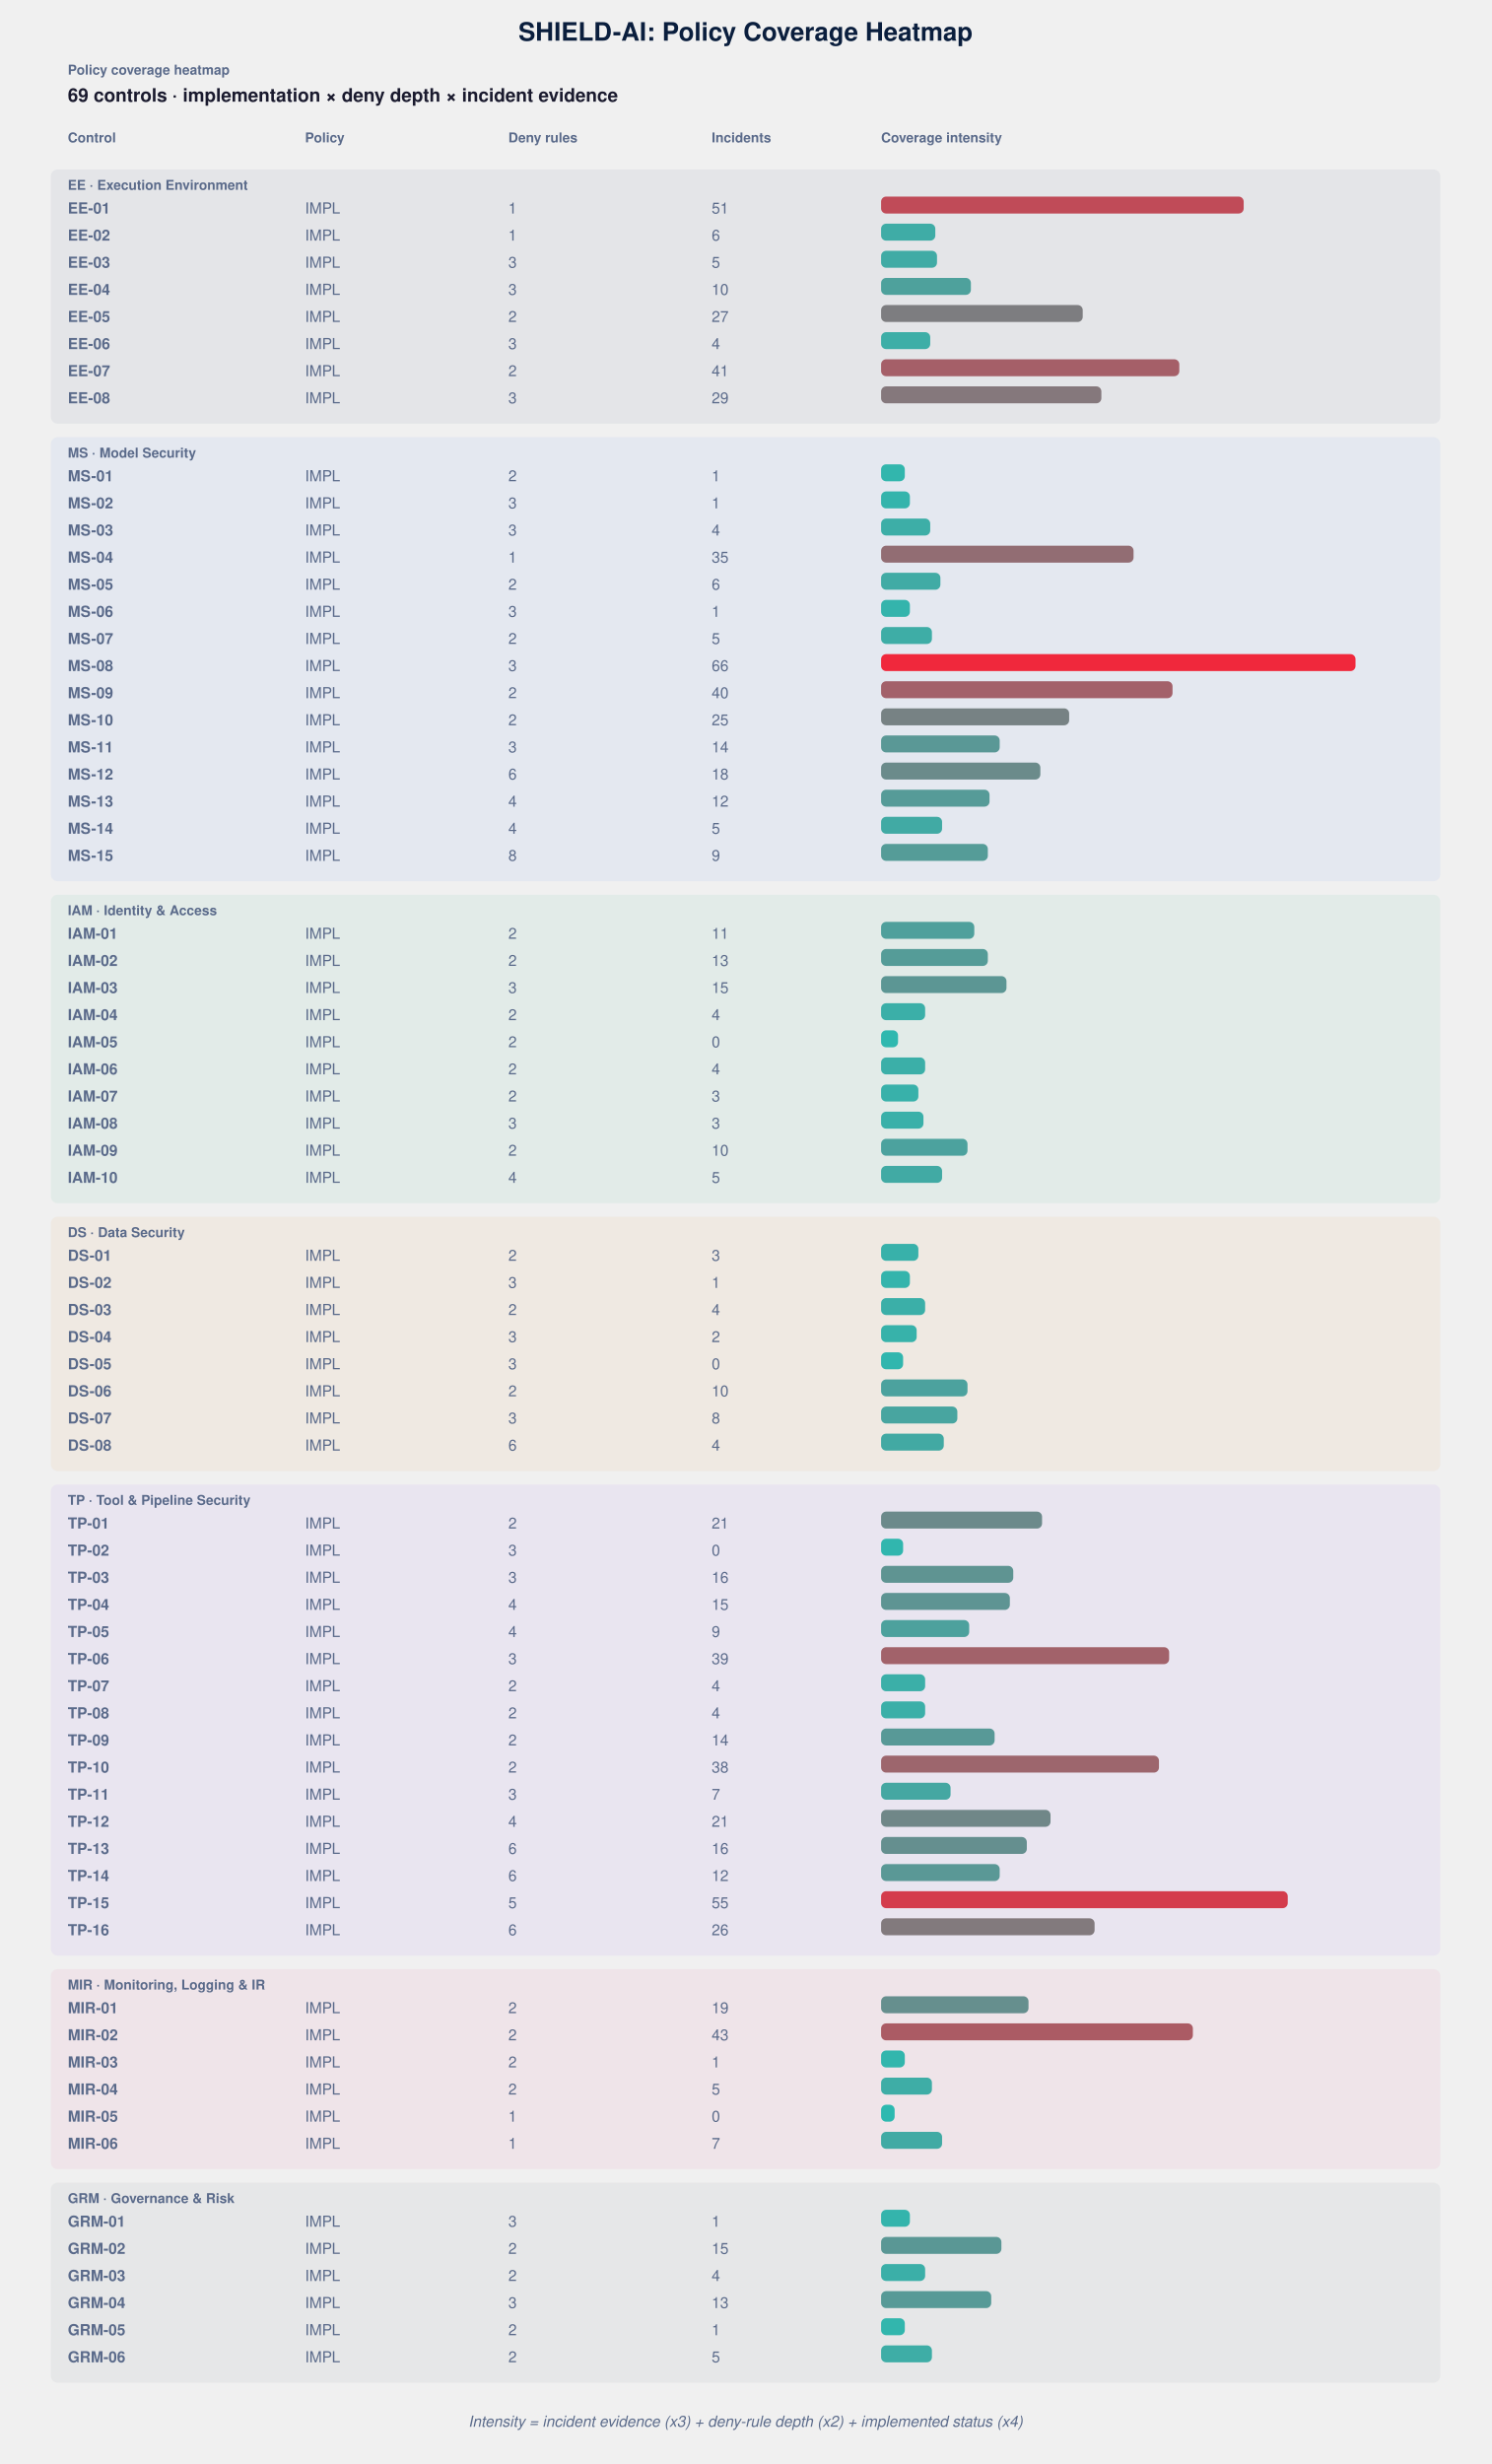
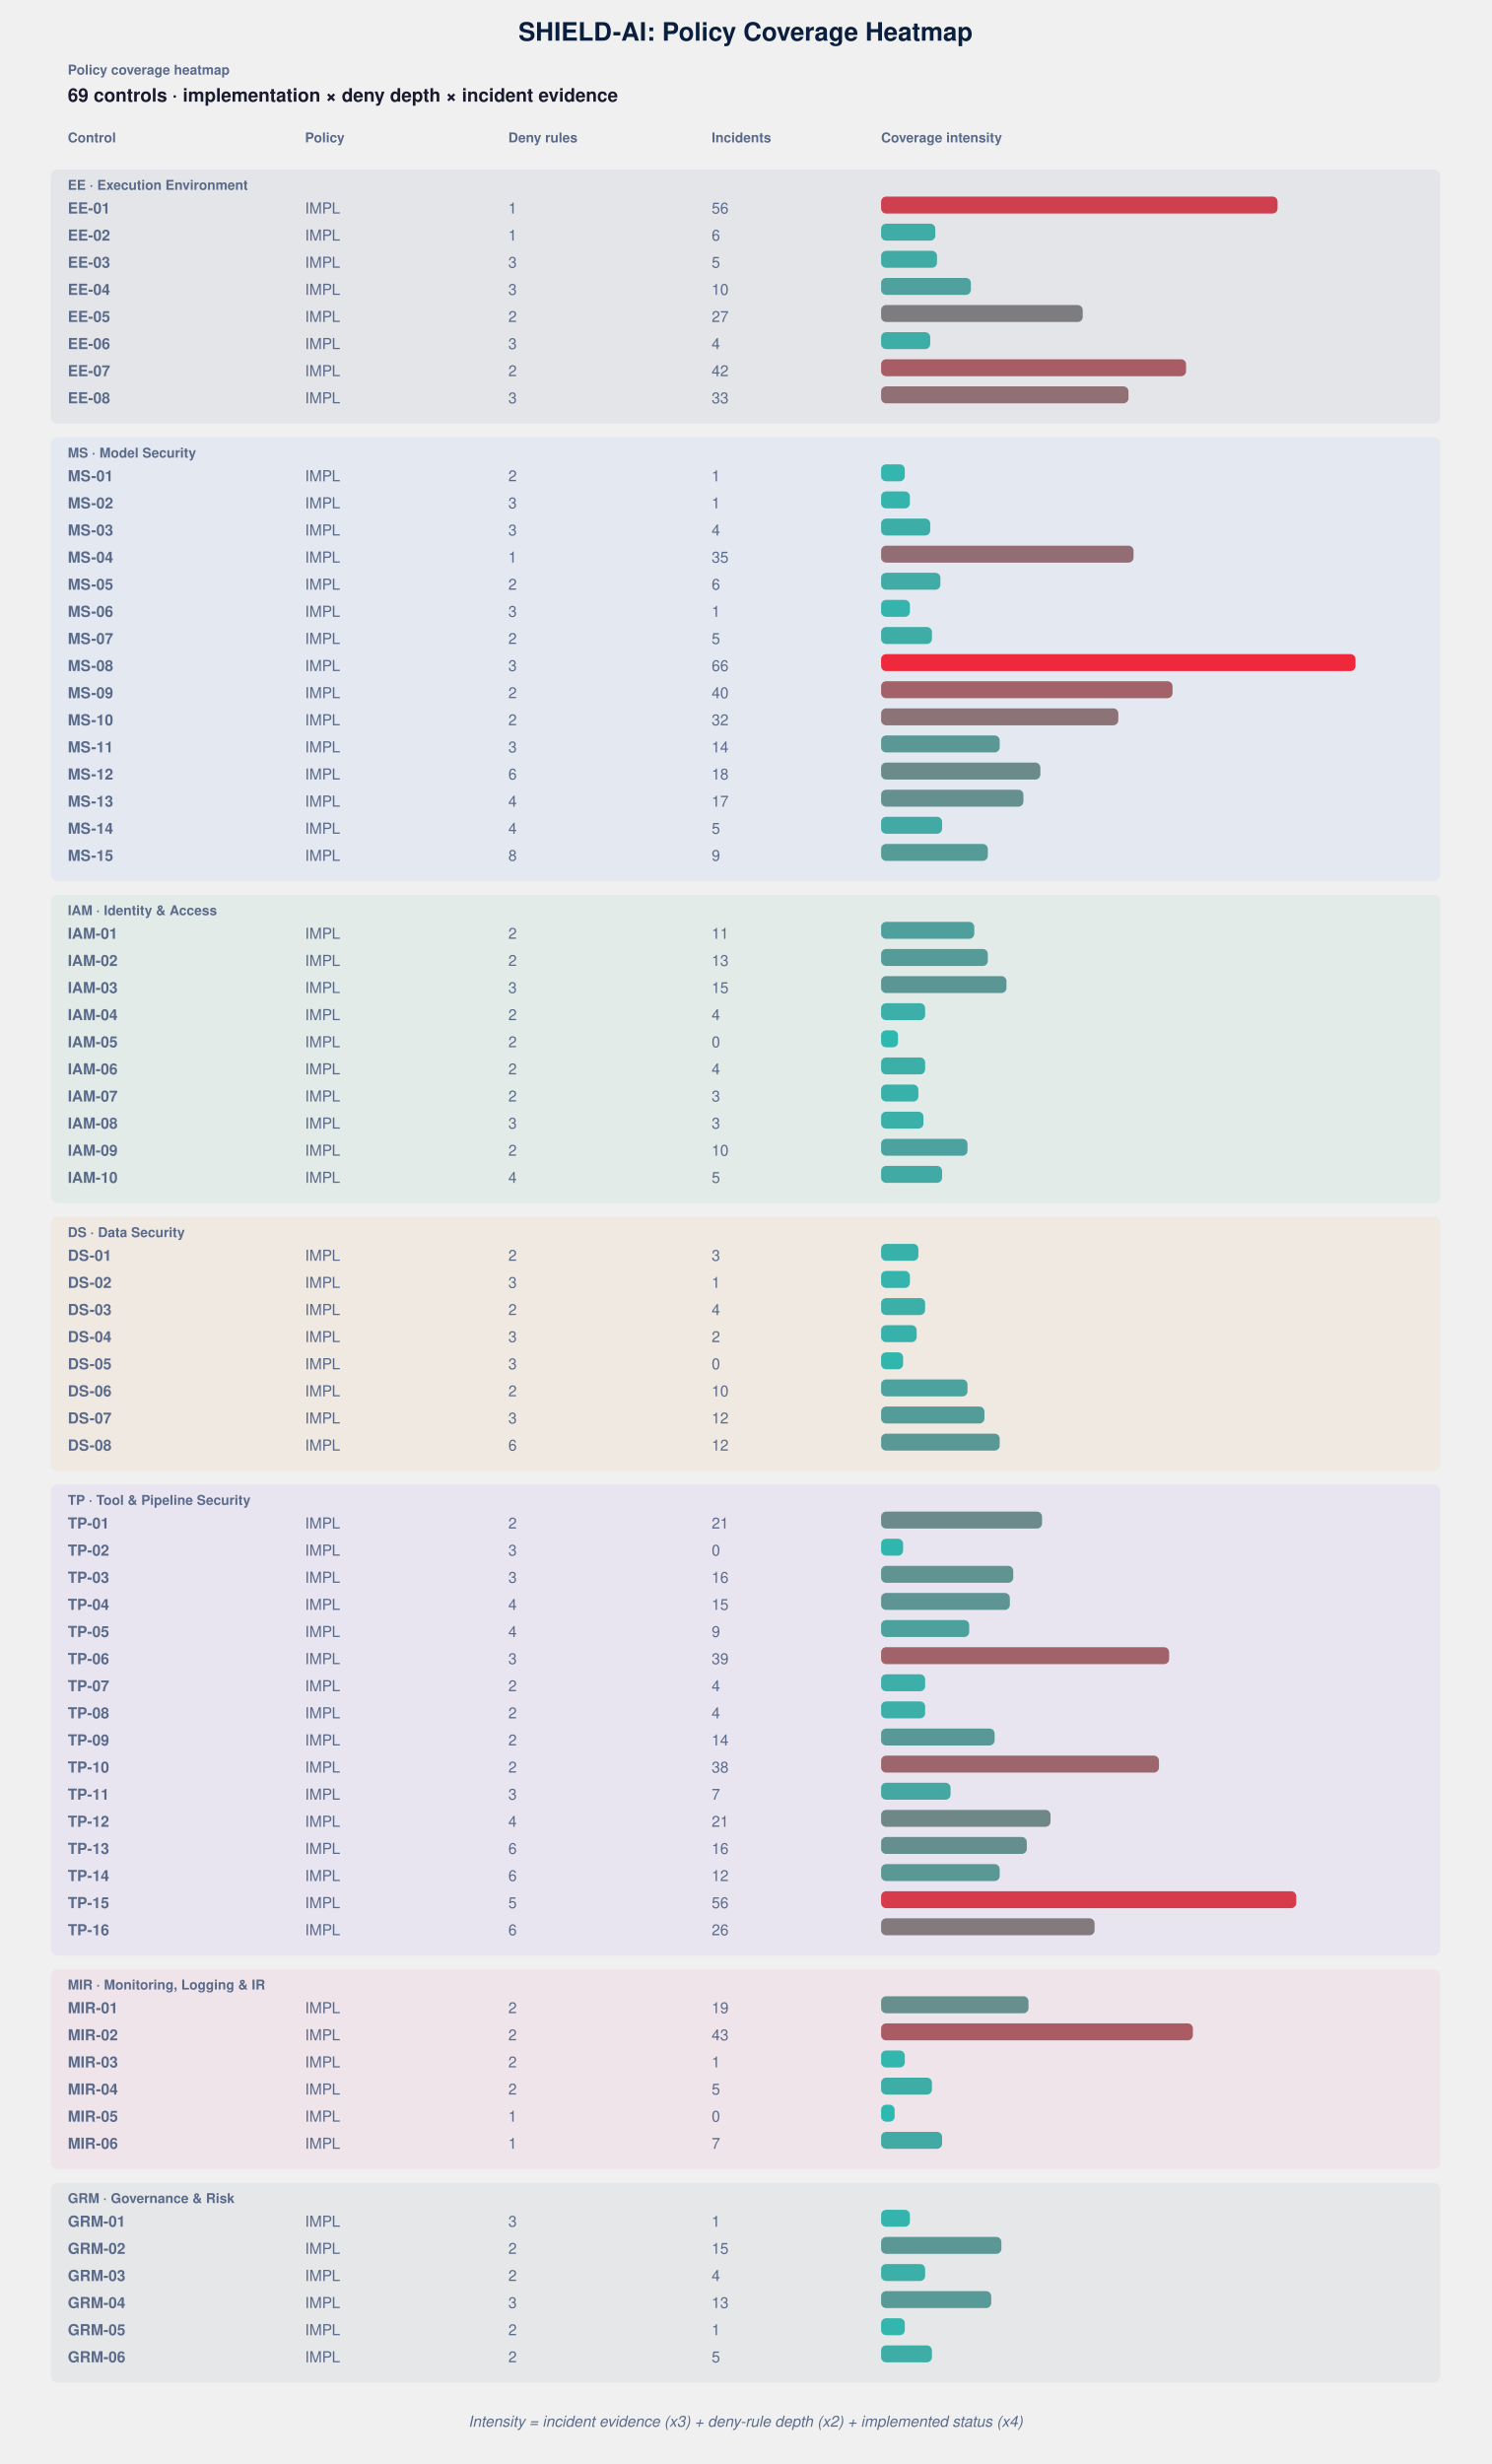
<svg xmlns="http://www.w3.org/2000/svg" viewBox="0 0 880 1454" width="100%" height="100%">
  <style>
    text { font-family: 'Helvetica Neue', Helvetica, Arial, sans-serif; }
    .title { font-size: 15px; font-weight: bold; fill: #0a1e3d; }
    .label { font-size: 11px; fill: #1a1a2e; }
    .sm { font-size: 9px; fill: #5a6a8a; }
    .cap { font-size: 8px; font-weight: bold; text-transform: uppercase; fill: #5a6a8a; }
    .white { fill: #ffffff; }
  </style>
  <text x="440.0" y="24" text-anchor="middle" class="title">SHIELD-AI: Policy Coverage Heatmap</text>
  <text x="40" y="44" class="cap">Policy coverage heatmap</text>
  <text x="40" y="60" class="label" font-weight="bold">69 controls · implementation × deny depth × incident evidence</text>
  <text x="40" y="84" class="cap">Control</text>
  <text x="180" y="84" class="cap">Policy</text>
  <text x="300" y="84" class="cap">Deny rules</text>
  <text x="420" y="84" class="cap">Incidents</text>
  <text x="520" y="84" class="cap">Coverage intensity</text>
  <rect x="30" y="100" width="820" height="150" rx="4" fill="#1a3a6b" opacity="0.06" />
  <text x="40" y="112" class="cap" fill="#1a3a6b">EE · Execution Environment</text>
  <text x="40" y="126" class="sm" font-weight="bold" fill="#1a3a6b">EE-01</text>
  <text x="180" y="126" class="sm">IMPL</text>
  <text x="300" y="126" class="sm">1</text>
-   <text x="420" y="126" class="sm">51</text>
-   <rect x="520" y="116" width="214" height="10" rx="3" fill="#c04b58" />
+   <text x="420" y="126" class="sm">56</text>
+   <rect x="520" y="116" width="234" height="10" rx="3" fill="#cf404f" />
  <text x="40" y="142" class="sm" font-weight="bold" fill="#1a3a6b">EE-02</text>
  <text x="180" y="142" class="sm">IMPL</text>
  <text x="300" y="142" class="sm">1</text>
  <text x="420" y="142" class="sm">6</text>
  <rect x="520" y="132" width="32" height="10" rx="3" fill="#3faca6" />
  <text x="40" y="158" class="sm" font-weight="bold" fill="#1a3a6b">EE-03</text>
  <text x="180" y="158" class="sm">IMPL</text>
  <text x="300" y="158" class="sm">3</text>
  <text x="420" y="158" class="sm">5</text>
  <rect x="520" y="148" width="33" height="10" rx="3" fill="#40aba5" />
  <text x="40" y="174" class="sm" font-weight="bold" fill="#1a3a6b">EE-04</text>
  <text x="180" y="174" class="sm">IMPL</text>
  <text x="300" y="174" class="sm">3</text>
  <text x="420" y="174" class="sm">10</text>
  <rect x="520" y="164" width="53" height="10" rx="3" fill="#4ea19c" />
  <text x="40" y="190" class="sm" font-weight="bold" fill="#1a3a6b">EE-05</text>
  <text x="180" y="190" class="sm">IMPL</text>
  <text x="300" y="190" class="sm">2</text>
  <text x="420" y="190" class="sm">27</text>
  <rect x="520" y="180" width="119" height="10" rx="3" fill="#7d7d80" />
  <text x="40" y="206" class="sm" font-weight="bold" fill="#1a3a6b">EE-06</text>
  <text x="180" y="206" class="sm">IMPL</text>
  <text x="300" y="206" class="sm">3</text>
  <text x="420" y="206" class="sm">4</text>
  <rect x="520" y="196" width="29" height="10" rx="3" fill="#3daea7" />
  <text x="40" y="222" class="sm" font-weight="bold" fill="#1a3a6b">EE-07</text>
  <text x="180" y="222" class="sm">IMPL</text>
  <text x="300" y="222" class="sm">2</text>
-   <text x="420" y="222" class="sm">41</text>
-   <rect x="520" y="212" width="176" height="10" rx="3" fill="#a55f68" />
+   <text x="420" y="222" class="sm">42</text>
+   <rect x="520" y="212" width="180" height="10" rx="3" fill="#a85d66" />
  <text x="40" y="238" class="sm" font-weight="bold" fill="#1a3a6b">EE-08</text>
  <text x="180" y="238" class="sm">IMPL</text>
  <text x="300" y="238" class="sm">3</text>
-   <text x="420" y="238" class="sm">29</text>
-   <rect x="520" y="228" width="130" height="10" rx="3" fill="#85787c" />
+   <text x="420" y="238" class="sm">33</text>
+   <rect x="520" y="228" width="146" height="10" rx="3" fill="#906f75" />
  <rect x="30" y="258" width="820" height="262" rx="4" fill="#2563eb" opacity="0.06" />
  <text x="40" y="270" class="cap" fill="#2563eb">MS · Model Security</text>
  <text x="40" y="284" class="sm" font-weight="bold" fill="#2563eb">MS-01</text>
  <text x="180" y="284" class="sm">IMPL</text>
  <text x="300" y="284" class="sm">2</text>
  <text x="420" y="284" class="sm">1</text>
  <rect x="520" y="274" width="14" height="10" rx="3" fill="#32b6ad" />
  <text x="40" y="300" class="sm" font-weight="bold" fill="#2563eb">MS-02</text>
  <text x="180" y="300" class="sm">IMPL</text>
  <text x="300" y="300" class="sm">3</text>
  <text x="420" y="300" class="sm">1</text>
  <rect x="520" y="290" width="17" height="10" rx="3" fill="#34b4ac" />
  <text x="40" y="316" class="sm" font-weight="bold" fill="#2563eb">MS-03</text>
  <text x="180" y="316" class="sm">IMPL</text>
  <text x="300" y="316" class="sm">3</text>
  <text x="420" y="316" class="sm">4</text>
  <rect x="520" y="306" width="29" height="10" rx="3" fill="#3daea7" />
  <text x="40" y="332" class="sm" font-weight="bold" fill="#2563eb">MS-04</text>
  <text x="180" y="332" class="sm">IMPL</text>
  <text x="300" y="332" class="sm">1</text>
  <text x="420" y="332" class="sm">35</text>
  <rect x="520" y="322" width="149" height="10" rx="3" fill="#926d73" />
  <text x="40" y="348" class="sm" font-weight="bold" fill="#2563eb">MS-05</text>
  <text x="180" y="348" class="sm">IMPL</text>
  <text x="300" y="348" class="sm">2</text>
  <text x="420" y="348" class="sm">6</text>
  <rect x="520" y="338" width="35" height="10" rx="3" fill="#41aba5" />
  <text x="40" y="364" class="sm" font-weight="bold" fill="#2563eb">MS-06</text>
  <text x="180" y="364" class="sm">IMPL</text>
  <text x="300" y="364" class="sm">3</text>
  <text x="420" y="364" class="sm">1</text>
  <rect x="520" y="354" width="17" height="10" rx="3" fill="#34b4ac" />
  <text x="40" y="380" class="sm" font-weight="bold" fill="#2563eb">MS-07</text>
  <text x="180" y="380" class="sm">IMPL</text>
  <text x="300" y="380" class="sm">2</text>
  <text x="420" y="380" class="sm">5</text>
  <rect x="520" y="370" width="30" height="10" rx="3" fill="#3eada6" />
  <text x="40" y="396" class="sm" font-weight="bold" fill="#2563eb">MS-08</text>
  <text x="180" y="396" class="sm">IMPL</text>
  <text x="300" y="396" class="sm">3</text>
  <text x="420" y="396" class="sm">66</text>
  <rect x="520" y="386" width="280" height="10" rx="3" fill="#f0283c" />
  <text x="40" y="412" class="sm" font-weight="bold" fill="#2563eb">MS-09</text>
  <text x="180" y="412" class="sm">IMPL</text>
  <text x="300" y="412" class="sm">2</text>
  <text x="420" y="412" class="sm">40</text>
  <rect x="520" y="402" width="172" height="10" rx="3" fill="#a3616a" />
  <text x="40" y="428" class="sm" font-weight="bold" fill="#2563eb">MS-10</text>
  <text x="180" y="428" class="sm">IMPL</text>
  <text x="300" y="428" class="sm">2</text>
-   <text x="420" y="428" class="sm">25</text>
-   <rect x="520" y="418" width="111" height="10" rx="3" fill="#778284" />
+   <text x="420" y="428" class="sm">32</text>
+   <rect x="520" y="418" width="140" height="10" rx="3" fill="#8c7378" />
  <text x="40" y="444" class="sm" font-weight="bold" fill="#2563eb">MS-11</text>
  <text x="180" y="444" class="sm">IMPL</text>
  <text x="300" y="444" class="sm">3</text>
  <text x="420" y="444" class="sm">14</text>
  <rect x="520" y="434" width="70" height="10" rx="3" fill="#5a9896" />
  <text x="40" y="460" class="sm" font-weight="bold" fill="#2563eb">MS-12</text>
  <text x="180" y="460" class="sm">IMPL</text>
  <text x="300" y="460" class="sm">6</text>
  <text x="420" y="460" class="sm">18</text>
  <rect x="520" y="450" width="94" height="10" rx="3" fill="#6b8b8b" />
  <text x="40" y="476" class="sm" font-weight="bold" fill="#2563eb">MS-13</text>
  <text x="180" y="476" class="sm">IMPL</text>
  <text x="300" y="476" class="sm">4</text>
-   <text x="420" y="476" class="sm">12</text>
-   <rect x="520" y="466" width="64" height="10" rx="3" fill="#569b98" />
+   <text x="420" y="476" class="sm">17</text>
+   <rect x="520" y="466" width="84" height="10" rx="3" fill="#64908f" />
  <text x="40" y="492" class="sm" font-weight="bold" fill="#2563eb">MS-14</text>
  <text x="180" y="492" class="sm">IMPL</text>
  <text x="300" y="492" class="sm">4</text>
  <text x="420" y="492" class="sm">5</text>
  <rect x="520" y="482" width="36" height="10" rx="3" fill="#41aaa4" />
  <text x="40" y="508" class="sm" font-weight="bold" fill="#2563eb">MS-15</text>
  <text x="180" y="508" class="sm">IMPL</text>
  <text x="300" y="508" class="sm">8</text>
  <text x="420" y="508" class="sm">9</text>
  <rect x="520" y="498" width="63" height="10" rx="3" fill="#559c98" />
  <rect x="30" y="528" width="820" height="182" rx="4" fill="#059669" opacity="0.06" />
  <text x="40" y="540" class="cap" fill="#059669">IAM · Identity &amp; Access</text>
  <text x="40" y="554" class="sm" font-weight="bold" fill="#059669">IAM-01</text>
  <text x="180" y="554" class="sm">IMPL</text>
  <text x="300" y="554" class="sm">2</text>
  <text x="420" y="554" class="sm">11</text>
  <rect x="520" y="544" width="55" height="10" rx="3" fill="#4fa09c" />
  <text x="40" y="570" class="sm" font-weight="bold" fill="#059669">IAM-02</text>
  <text x="180" y="570" class="sm">IMPL</text>
  <text x="300" y="570" class="sm">2</text>
  <text x="420" y="570" class="sm">13</text>
  <rect x="520" y="560" width="63" height="10" rx="3" fill="#559c98" />
  <text x="40" y="586" class="sm" font-weight="bold" fill="#059669">IAM-03</text>
  <text x="180" y="586" class="sm">IMPL</text>
  <text x="300" y="586" class="sm">3</text>
  <text x="420" y="586" class="sm">15</text>
  <rect x="520" y="576" width="74" height="10" rx="3" fill="#5c9694" />
  <text x="40" y="602" class="sm" font-weight="bold" fill="#059669">IAM-04</text>
  <text x="180" y="602" class="sm">IMPL</text>
  <text x="300" y="602" class="sm">2</text>
  <text x="420" y="602" class="sm">4</text>
  <rect x="520" y="592" width="26" height="10" rx="3" fill="#3bafa8" />
  <text x="40" y="618" class="sm" font-weight="bold" fill="#059669">IAM-05</text>
  <text x="180" y="618" class="sm">IMPL</text>
  <text x="300" y="618" class="sm">2</text>
  <text x="420" y="618" class="sm">0</text>
  <rect x="520" y="608" width="10" height="10" rx="3" fill="#2fb8af" />
  <text x="40" y="634" class="sm" font-weight="bold" fill="#059669">IAM-06</text>
  <text x="180" y="634" class="sm">IMPL</text>
  <text x="300" y="634" class="sm">2</text>
  <text x="420" y="634" class="sm">4</text>
  <rect x="520" y="624" width="26" height="10" rx="3" fill="#3bafa8" />
  <text x="40" y="650" class="sm" font-weight="bold" fill="#059669">IAM-07</text>
  <text x="180" y="650" class="sm">IMPL</text>
  <text x="300" y="650" class="sm">2</text>
  <text x="420" y="650" class="sm">3</text>
  <rect x="520" y="640" width="22" height="10" rx="3" fill="#38b1aa" />
  <text x="40" y="666" class="sm" font-weight="bold" fill="#059669">IAM-08</text>
  <text x="180" y="666" class="sm">IMPL</text>
  <text x="300" y="666" class="sm">3</text>
  <text x="420" y="666" class="sm">3</text>
  <rect x="520" y="656" width="25" height="10" rx="3" fill="#3ab0a9" />
  <text x="40" y="682" class="sm" font-weight="bold" fill="#059669">IAM-09</text>
  <text x="180" y="682" class="sm">IMPL</text>
  <text x="300" y="682" class="sm">2</text>
  <text x="420" y="682" class="sm">10</text>
  <rect x="520" y="672" width="51" height="10" rx="3" fill="#4ca29e" />
  <text x="40" y="698" class="sm" font-weight="bold" fill="#059669">IAM-10</text>
  <text x="180" y="698" class="sm">IMPL</text>
  <text x="300" y="698" class="sm">4</text>
  <text x="420" y="698" class="sm">5</text>
  <rect x="520" y="688" width="36" height="10" rx="3" fill="#41aaa4" />
  <rect x="30" y="718" width="820" height="150" rx="4" fill="#d97706" opacity="0.06" />
  <text x="40" y="730" class="cap" fill="#d97706">DS · Data Security</text>
  <text x="40" y="744" class="sm" font-weight="bold" fill="#d97706">DS-01</text>
  <text x="180" y="744" class="sm">IMPL</text>
  <text x="300" y="744" class="sm">2</text>
  <text x="420" y="744" class="sm">3</text>
  <rect x="520" y="734" width="22" height="10" rx="3" fill="#38b1aa" />
  <text x="40" y="760" class="sm" font-weight="bold" fill="#d97706">DS-02</text>
  <text x="180" y="760" class="sm">IMPL</text>
  <text x="300" y="760" class="sm">3</text>
  <text x="420" y="760" class="sm">1</text>
  <rect x="520" y="750" width="17" height="10" rx="3" fill="#34b4ac" />
  <text x="40" y="776" class="sm" font-weight="bold" fill="#d97706">DS-03</text>
  <text x="180" y="776" class="sm">IMPL</text>
  <text x="300" y="776" class="sm">2</text>
  <text x="420" y="776" class="sm">4</text>
  <rect x="520" y="766" width="26" height="10" rx="3" fill="#3bafa8" />
  <text x="40" y="792" class="sm" font-weight="bold" fill="#d97706">DS-04</text>
  <text x="180" y="792" class="sm">IMPL</text>
  <text x="300" y="792" class="sm">3</text>
  <text x="420" y="792" class="sm">2</text>
  <rect x="520" y="782" width="21" height="10" rx="3" fill="#37b2aa" />
  <text x="40" y="808" class="sm" font-weight="bold" fill="#d97706">DS-05</text>
  <text x="180" y="808" class="sm">IMPL</text>
  <text x="300" y="808" class="sm">3</text>
  <text x="420" y="808" class="sm">0</text>
  <rect x="520" y="798" width="13" height="10" rx="3" fill="#31b6ae" />
  <text x="40" y="824" class="sm" font-weight="bold" fill="#d97706">DS-06</text>
  <text x="180" y="824" class="sm">IMPL</text>
  <text x="300" y="824" class="sm">2</text>
  <text x="420" y="824" class="sm">10</text>
  <rect x="520" y="814" width="51" height="10" rx="3" fill="#4ca29e" />
  <text x="40" y="840" class="sm" font-weight="bold" fill="#d97706">DS-07</text>
  <text x="180" y="840" class="sm">IMPL</text>
  <text x="300" y="840" class="sm">3</text>
-   <text x="420" y="840" class="sm">8</text>
-   <rect x="520" y="830" width="45" height="10" rx="3" fill="#48a5a0" />
+   <text x="420" y="840" class="sm">12</text>
+   <rect x="520" y="830" width="61" height="10" rx="3" fill="#549c99" />
  <text x="40" y="856" class="sm" font-weight="bold" fill="#d97706">DS-08</text>
  <text x="180" y="856" class="sm">IMPL</text>
  <text x="300" y="856" class="sm">6</text>
-   <text x="420" y="856" class="sm">4</text>
-   <rect x="520" y="846" width="37" height="10" rx="3" fill="#42a9a3" />
+   <text x="420" y="856" class="sm">12</text>
+   <rect x="520" y="846" width="70" height="10" rx="3" fill="#5a9896" />
  <rect x="30" y="876" width="820" height="278" rx="4" fill="#7c3aed" opacity="0.06" />
  <text x="40" y="888" class="cap" fill="#7c3aed">TP · Tool &amp; Pipeline Security</text>
  <text x="40" y="902" class="sm" font-weight="bold" fill="#7c3aed">TP-01</text>
  <text x="180" y="902" class="sm">IMPL</text>
  <text x="300" y="902" class="sm">2</text>
  <text x="420" y="902" class="sm">21</text>
  <rect x="520" y="892" width="95" height="10" rx="3" fill="#6c8a8b" />
  <text x="40" y="918" class="sm" font-weight="bold" fill="#7c3aed">TP-02</text>
  <text x="180" y="918" class="sm">IMPL</text>
  <text x="300" y="918" class="sm">3</text>
  <text x="420" y="918" class="sm">0</text>
  <rect x="520" y="908" width="13" height="10" rx="3" fill="#31b6ae" />
  <text x="40" y="934" class="sm" font-weight="bold" fill="#7c3aed">TP-03</text>
  <text x="180" y="934" class="sm">IMPL</text>
  <text x="300" y="934" class="sm">3</text>
  <text x="420" y="934" class="sm">16</text>
  <rect x="520" y="924" width="78" height="10" rx="3" fill="#5f9492" />
  <text x="40" y="950" class="sm" font-weight="bold" fill="#7c3aed">TP-04</text>
  <text x="180" y="950" class="sm">IMPL</text>
  <text x="300" y="950" class="sm">4</text>
  <text x="420" y="950" class="sm">15</text>
  <rect x="520" y="940" width="76" height="10" rx="3" fill="#5e9493" />
  <text x="40" y="966" class="sm" font-weight="bold" fill="#7c3aed">TP-05</text>
  <text x="180" y="966" class="sm">IMPL</text>
  <text x="300" y="966" class="sm">4</text>
  <text x="420" y="966" class="sm">9</text>
  <rect x="520" y="956" width="52" height="10" rx="3" fill="#4da19d" />
  <text x="40" y="982" class="sm" font-weight="bold" fill="#7c3aed">TP-06</text>
  <text x="180" y="982" class="sm">IMPL</text>
  <text x="300" y="982" class="sm">3</text>
  <text x="420" y="982" class="sm">39</text>
  <rect x="520" y="972" width="170" height="10" rx="3" fill="#a2626a" />
  <text x="40" y="998" class="sm" font-weight="bold" fill="#7c3aed">TP-07</text>
  <text x="180" y="998" class="sm">IMPL</text>
  <text x="300" y="998" class="sm">2</text>
  <text x="420" y="998" class="sm">4</text>
  <rect x="520" y="988" width="26" height="10" rx="3" fill="#3bafa8" />
  <text x="40" y="1014" class="sm" font-weight="bold" fill="#7c3aed">TP-08</text>
  <text x="180" y="1014" class="sm">IMPL</text>
  <text x="300" y="1014" class="sm">2</text>
  <text x="420" y="1014" class="sm">4</text>
  <rect x="520" y="1004" width="26" height="10" rx="3" fill="#3bafa8" />
  <text x="40" y="1030" class="sm" font-weight="bold" fill="#7c3aed">TP-09</text>
  <text x="180" y="1030" class="sm">IMPL</text>
  <text x="300" y="1030" class="sm">2</text>
  <text x="420" y="1030" class="sm">14</text>
  <rect x="520" y="1020" width="67" height="10" rx="3" fill="#589997" />
  <text x="40" y="1046" class="sm" font-weight="bold" fill="#7c3aed">TP-10</text>
  <text x="180" y="1046" class="sm">IMPL</text>
  <text x="300" y="1046" class="sm">2</text>
  <text x="420" y="1046" class="sm">38</text>
  <rect x="520" y="1036" width="164" height="10" rx="3" fill="#9d666d" />
  <text x="40" y="1062" class="sm" font-weight="bold" fill="#7c3aed">TP-11</text>
  <text x="180" y="1062" class="sm">IMPL</text>
  <text x="300" y="1062" class="sm">3</text>
  <text x="420" y="1062" class="sm">7</text>
  <rect x="520" y="1052" width="41" height="10" rx="3" fill="#45a7a2" />
  <text x="40" y="1078" class="sm" font-weight="bold" fill="#7c3aed">TP-12</text>
  <text x="180" y="1078" class="sm">IMPL</text>
  <text x="300" y="1078" class="sm">4</text>
  <text x="420" y="1078" class="sm">21</text>
  <rect x="520" y="1068" width="100" height="10" rx="3" fill="#708788" />
  <text x="40" y="1094" class="sm" font-weight="bold" fill="#7c3aed">TP-13</text>
  <text x="180" y="1094" class="sm">IMPL</text>
  <text x="300" y="1094" class="sm">6</text>
  <text x="420" y="1094" class="sm">16</text>
  <rect x="520" y="1084" width="86" height="10" rx="3" fill="#658f8f" />
  <text x="40" y="1110" class="sm" font-weight="bold" fill="#7c3aed">TP-14</text>
  <text x="180" y="1110" class="sm">IMPL</text>
  <text x="300" y="1110" class="sm">6</text>
  <text x="420" y="1110" class="sm">12</text>
  <rect x="520" y="1100" width="70" height="10" rx="3" fill="#5a9896" />
  <text x="40" y="1126" class="sm" font-weight="bold" fill="#7c3aed">TP-15</text>
  <text x="180" y="1126" class="sm">IMPL</text>
  <text x="300" y="1126" class="sm">5</text>
-   <text x="420" y="1126" class="sm">55</text>
-   <rect x="520" y="1116" width="240" height="10" rx="3" fill="#d43c4c" />
+   <text x="420" y="1126" class="sm">56</text>
+   <rect x="520" y="1116" width="245" height="10" rx="3" fill="#d73a4b" />
  <text x="40" y="1142" class="sm" font-weight="bold" fill="#7c3aed">TP-16</text>
  <text x="180" y="1142" class="sm">IMPL</text>
  <text x="300" y="1142" class="sm">6</text>
  <text x="420" y="1142" class="sm">26</text>
  <rect x="520" y="1132" width="126" height="10" rx="3" fill="#827a7d" />
  <rect x="30" y="1162" width="820" height="118" rx="4" fill="#db2777" opacity="0.06" />
  <text x="40" y="1174" class="cap" fill="#db2777">MIR · Monitoring, Logging &amp; IR</text>
  <text x="40" y="1188" class="sm" font-weight="bold" fill="#db2777">MIR-01</text>
  <text x="180" y="1188" class="sm">IMPL</text>
  <text x="300" y="1188" class="sm">2</text>
  <text x="420" y="1188" class="sm">19</text>
  <rect x="520" y="1178" width="87" height="10" rx="3" fill="#668f8e" />
  <text x="40" y="1204" class="sm" font-weight="bold" fill="#db2777">MIR-02</text>
  <text x="180" y="1204" class="sm">IMPL</text>
  <text x="300" y="1204" class="sm">2</text>
  <text x="420" y="1204" class="sm">43</text>
  <rect x="520" y="1194" width="184" height="10" rx="3" fill="#ab5b64" />
  <text x="40" y="1220" class="sm" font-weight="bold" fill="#db2777">MIR-03</text>
  <text x="180" y="1220" class="sm">IMPL</text>
  <text x="300" y="1220" class="sm">2</text>
  <text x="420" y="1220" class="sm">1</text>
  <rect x="520" y="1210" width="14" height="10" rx="3" fill="#32b6ad" />
  <text x="40" y="1236" class="sm" font-weight="bold" fill="#db2777">MIR-04</text>
  <text x="180" y="1236" class="sm">IMPL</text>
  <text x="300" y="1236" class="sm">2</text>
  <text x="420" y="1236" class="sm">5</text>
  <rect x="520" y="1226" width="30" height="10" rx="3" fill="#3eada6" />
  <text x="40" y="1252" class="sm" font-weight="bold" fill="#db2777">MIR-05</text>
  <text x="180" y="1252" class="sm">IMPL</text>
  <text x="300" y="1252" class="sm">1</text>
  <text x="420" y="1252" class="sm">0</text>
  <rect x="520" y="1242" width="8" height="10" rx="3" fill="#2db9b0" />
  <text x="40" y="1268" class="sm" font-weight="bold" fill="#db2777">MIR-06</text>
  <text x="180" y="1268" class="sm">IMPL</text>
  <text x="300" y="1268" class="sm">1</text>
  <text x="420" y="1268" class="sm">7</text>
  <rect x="520" y="1258" width="36" height="10" rx="3" fill="#41aaa4" />
  <rect x="30" y="1288" width="820" height="118" rx="4" fill="#475569" opacity="0.06" />
  <text x="40" y="1300" class="cap" fill="#475569">GRM · Governance &amp; Risk</text>
  <text x="40" y="1314" class="sm" font-weight="bold" fill="#475569">GRM-01</text>
  <text x="180" y="1314" class="sm">IMPL</text>
  <text x="300" y="1314" class="sm">3</text>
  <text x="420" y="1314" class="sm">1</text>
  <rect x="520" y="1304" width="17" height="10" rx="3" fill="#34b4ac" />
  <text x="40" y="1330" class="sm" font-weight="bold" fill="#475569">GRM-02</text>
  <text x="180" y="1330" class="sm">IMPL</text>
  <text x="300" y="1330" class="sm">2</text>
  <text x="420" y="1330" class="sm">15</text>
  <rect x="520" y="1320" width="71" height="10" rx="3" fill="#5a9795" />
  <text x="40" y="1346" class="sm" font-weight="bold" fill="#475569">GRM-03</text>
  <text x="180" y="1346" class="sm">IMPL</text>
  <text x="300" y="1346" class="sm">2</text>
  <text x="420" y="1346" class="sm">4</text>
  <rect x="520" y="1336" width="26" height="10" rx="3" fill="#3bafa8" />
  <text x="40" y="1362" class="sm" font-weight="bold" fill="#475569">GRM-04</text>
  <text x="180" y="1362" class="sm">IMPL</text>
  <text x="300" y="1362" class="sm">3</text>
  <text x="420" y="1362" class="sm">13</text>
  <rect x="520" y="1352" width="65" height="10" rx="3" fill="#579a97" />
  <text x="40" y="1378" class="sm" font-weight="bold" fill="#475569">GRM-05</text>
  <text x="180" y="1378" class="sm">IMPL</text>
  <text x="300" y="1378" class="sm">2</text>
  <text x="420" y="1378" class="sm">1</text>
  <rect x="520" y="1368" width="14" height="10" rx="3" fill="#32b6ad" />
  <text x="40" y="1394" class="sm" font-weight="bold" fill="#475569">GRM-06</text>
  <text x="180" y="1394" class="sm">IMPL</text>
  <text x="300" y="1394" class="sm">2</text>
  <text x="420" y="1394" class="sm">5</text>
  <rect x="520" y="1384" width="30" height="10" rx="3" fill="#3eada6" />
  <text x="440.0" y="1432" text-anchor="middle" class="sm" font-style="italic">Intensity = incident evidence (x3) + deny-rule depth (x2) + implemented status (x4)</text>
</svg>
